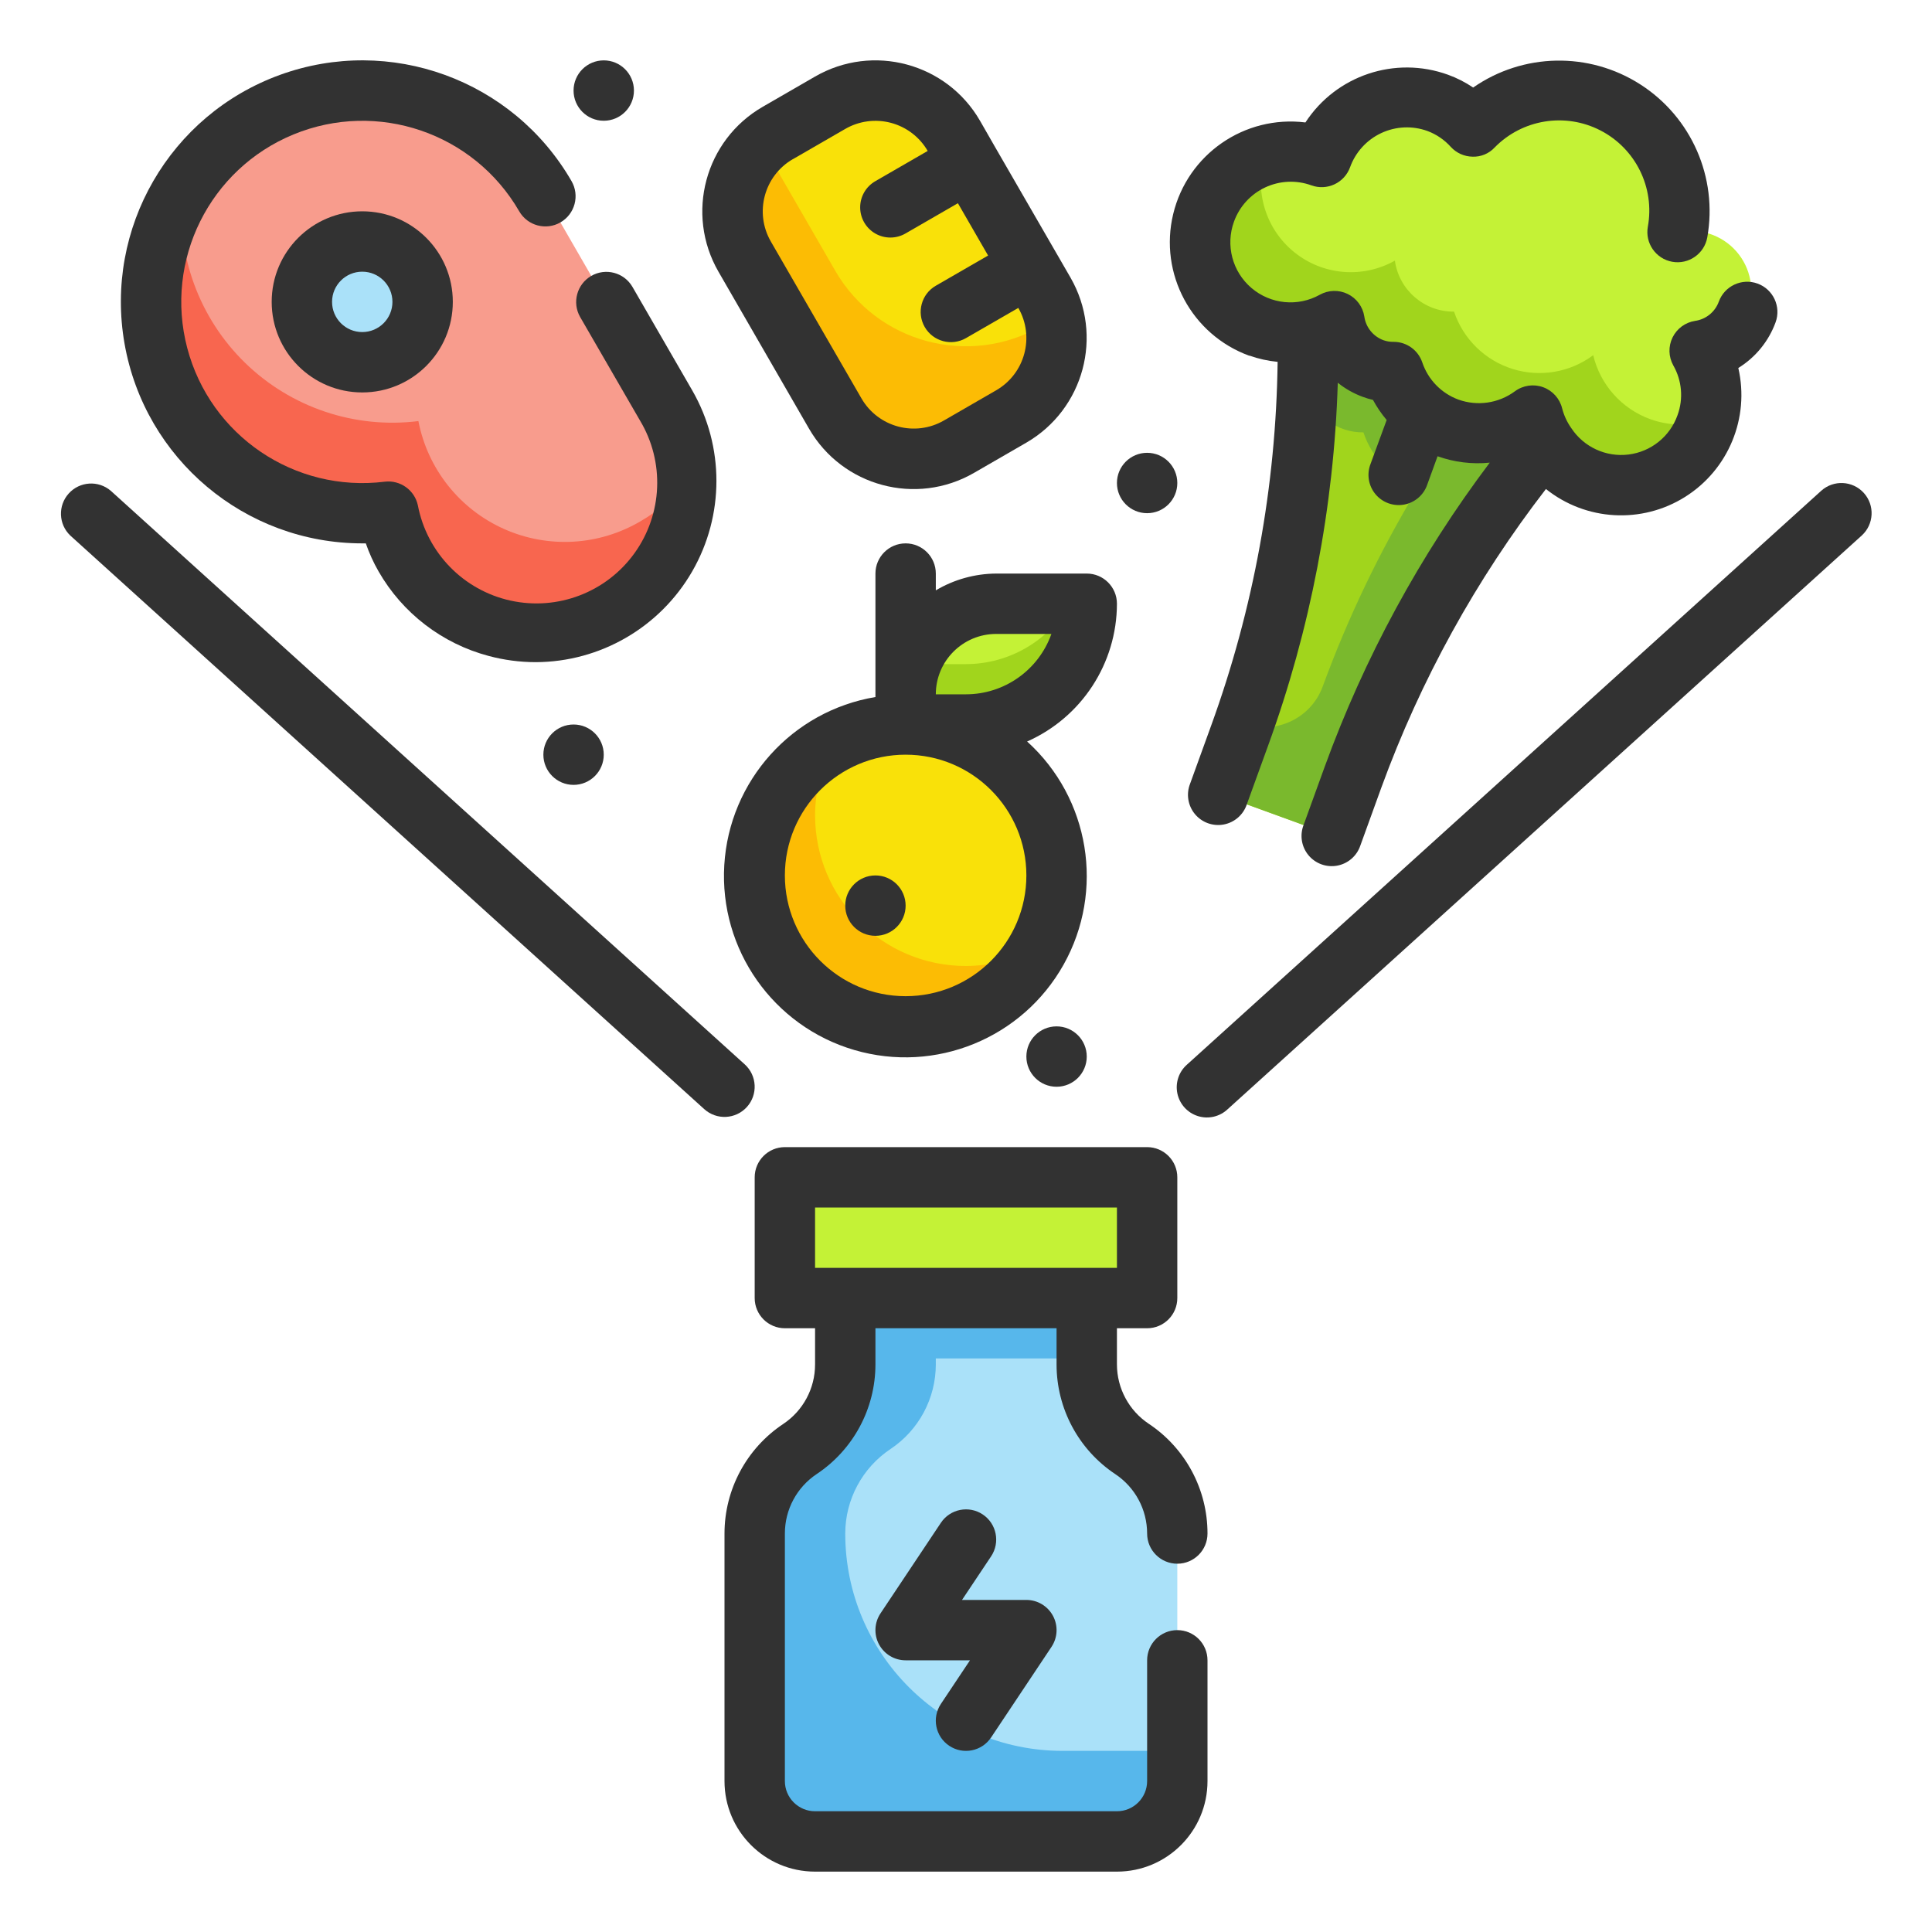
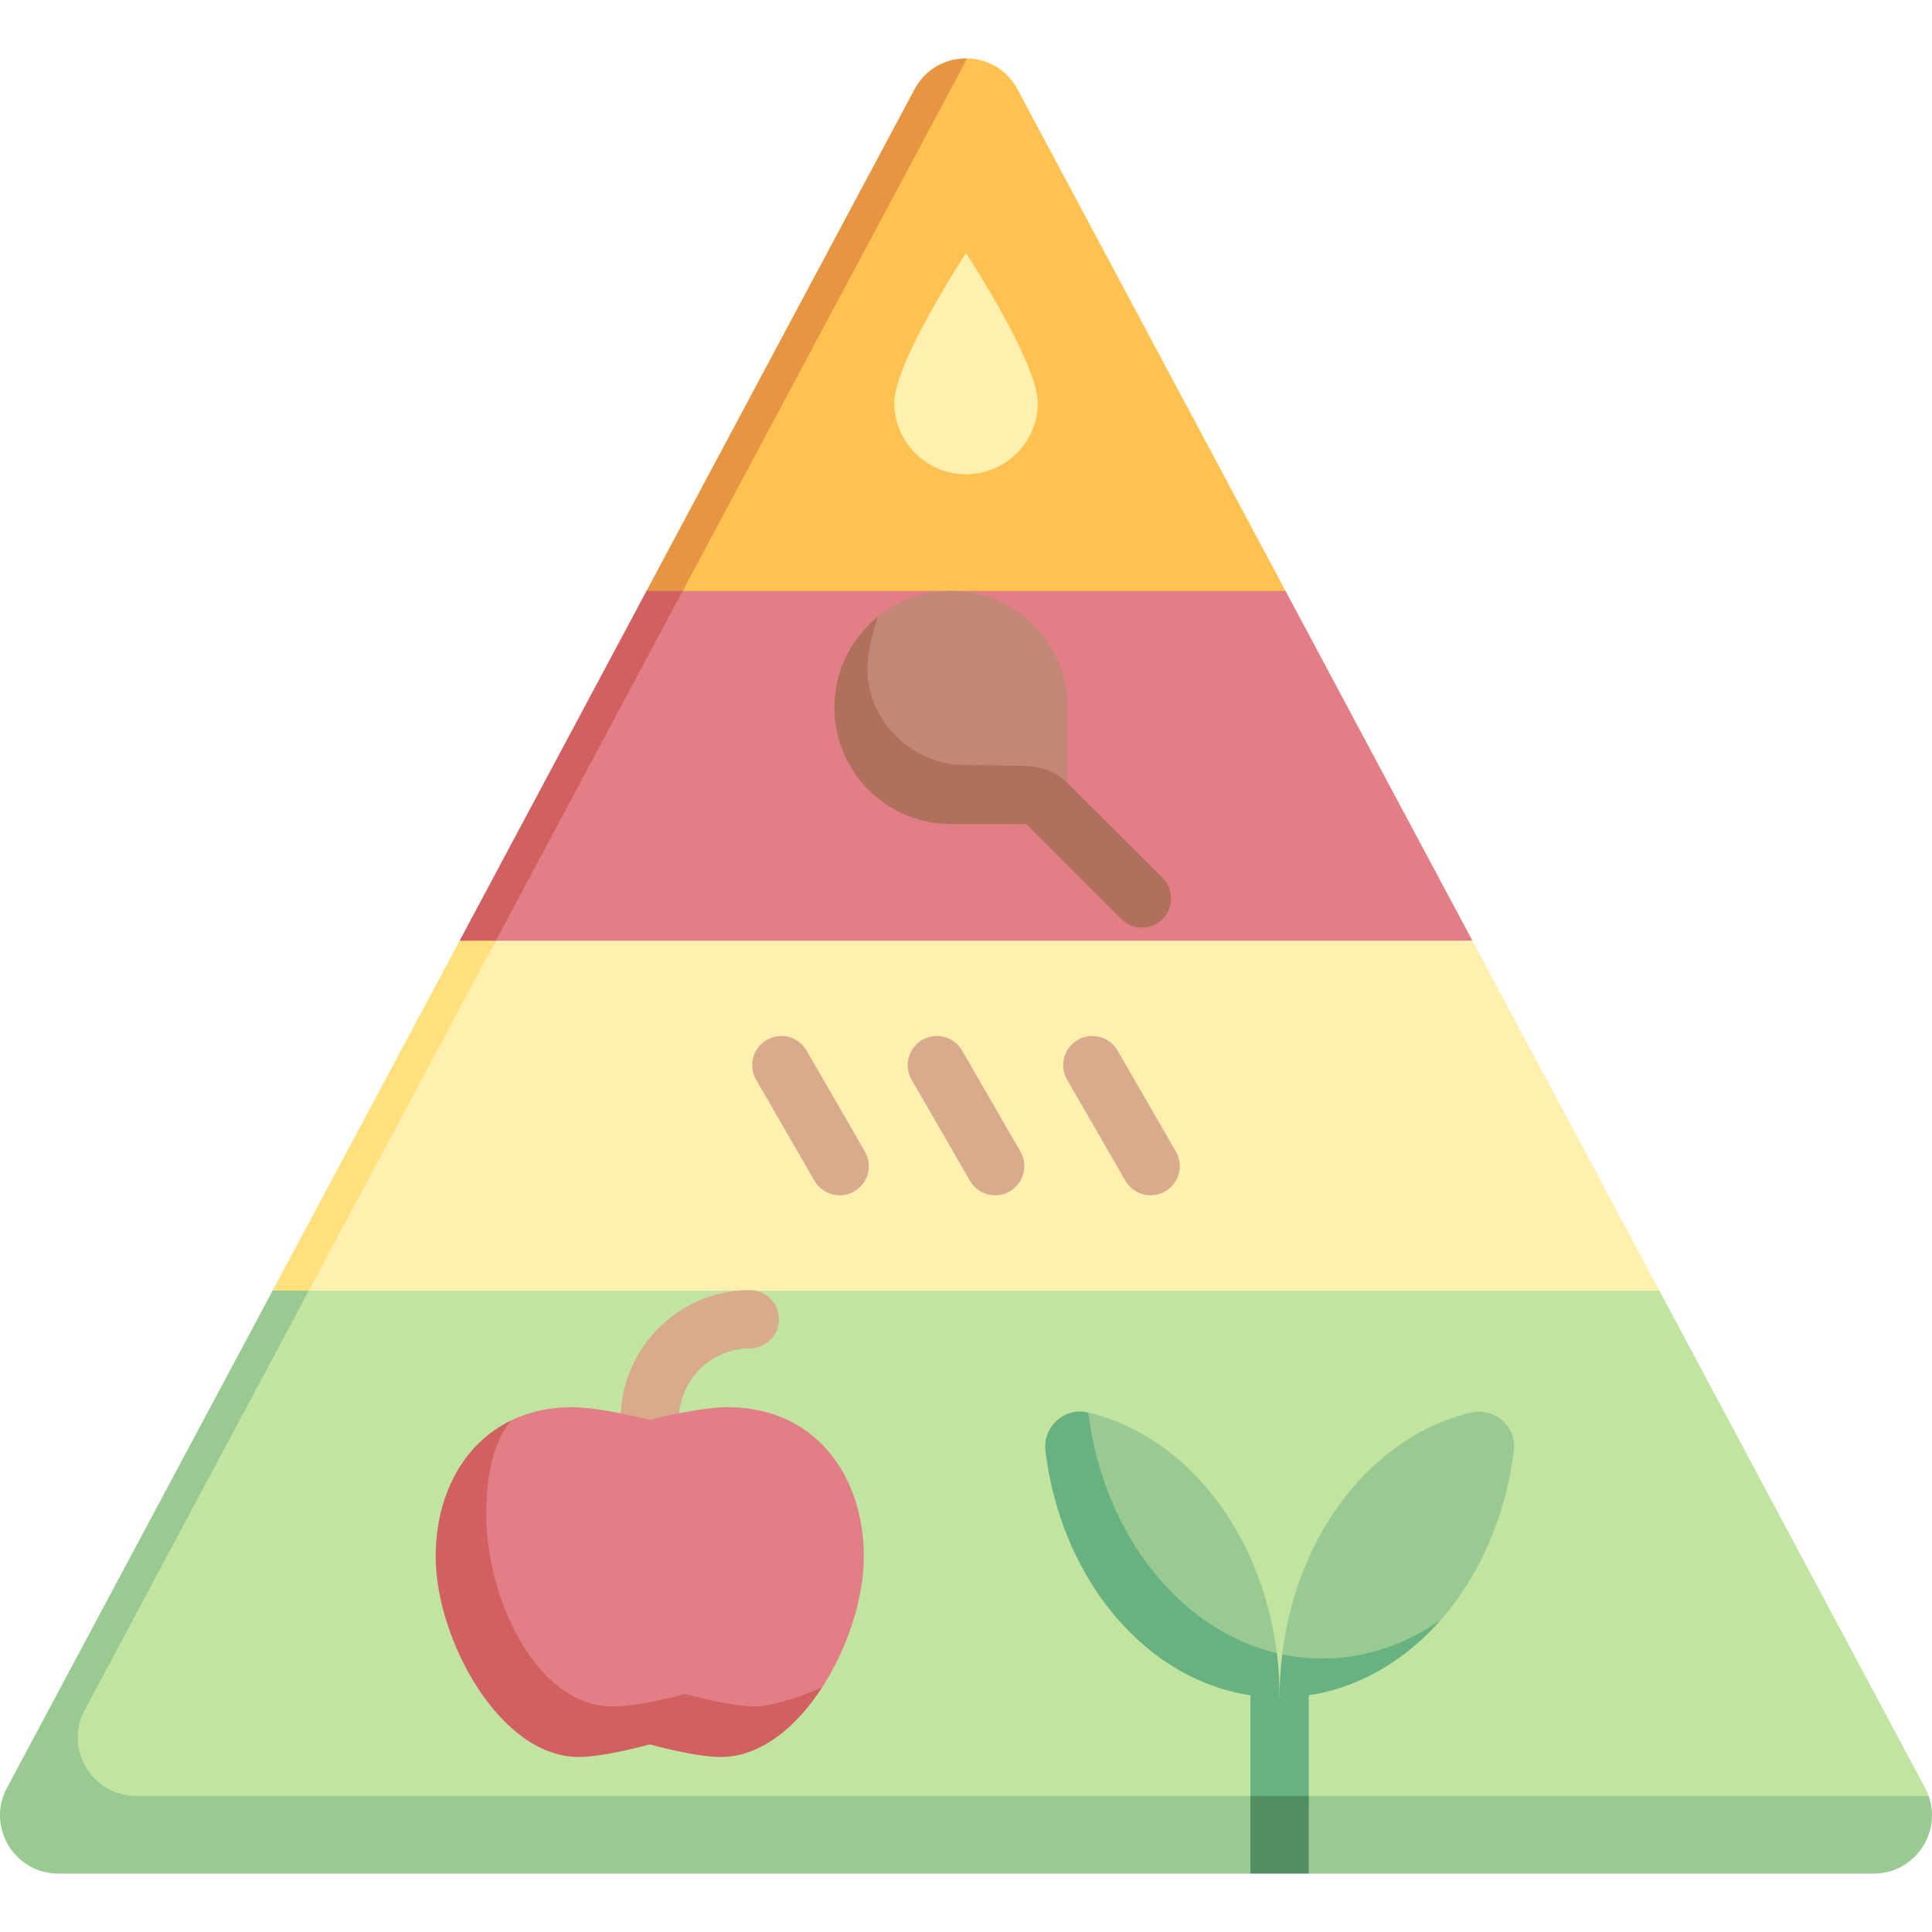
- <svg xmlns="http://www.w3.org/2000/svg" height="512" viewBox="0 0 64 64" width="512">
-   <g id="Fill_Outline" data-name="Fill Outline">
-     <g id="Color">
-       <g>
-         <path d="m36 45.2v-2.2h-8v2.2a3.37 3.37 0 0 1 -1.5 2.8 3.37 3.37 0 0 0 -1.5 2.8v8.2a2 2 0 0 0 2 2h10a2 2 0 0 0 2-2v-8.2a3.37 3.37 0 0 0 -1.5-2.8 3.37 3.37 0 0 1 -1.5-2.8z" fill="#aae1f9" />
-         <path d="m26 39h12v4h-12z" fill="#c4f236" />
-         <g>
-           <path d="m44.119 27.673-3.759-1.368.7-1.932a37.876 37.876 0 0 0 2.04-17.29l11.277 4.1a37.872 37.872 0 0 0 -9.554 14.554z" fill="#a1d51c" />
-           <path d="m43.1 7.082a37.69 37.69 0 0 1 .2 5.882 1.927 1.927 0 0 0 1.865 1.359 2.983 2.983 0 0 0 1.8 1.852 37.876 37.876 0 0 0 -3.148 6.565 2.056 2.056 0 0 1 -2.617 1.232c-.047.133-.085.268-.133.4l-.7 1.932 3.759 1.368.7-1.932a37.872 37.872 0 0 1 9.554-14.554z" fill="#7ab92d" />
-           <path d="m56.3 11.617a1.994 1.994 0 1 0 -.729-3.917 3.987 3.987 0 0 0 -6.771-3.5 2.977 2.977 0 0 0 -5.013 1 3 3 0 1 0 .424 5.431 1.961 1.961 0 0 0 1.96 1.689 2.982 2.982 0 0 0 4.61 1.443 2.994 2.994 0 1 0 5.519-2.146z" fill="#c4f236" />
-           <path d="m54.666 13.885a2.992 2.992 0 0 1 -1.889-2.119 2.982 2.982 0 0 1 -4.61-1.443 1.961 1.961 0 0 1 -1.96-1.689 2.979 2.979 0 0 1 -4.307-3.475 2.99 2.99 0 1 0 2.31 5.475 1.961 1.961 0 0 0 1.96 1.689 2.982 2.982 0 0 0 4.61 1.443 3 3 0 0 0 5.734.326c.019-.053.023-.108.039-.162a2.97 2.97 0 0 1 -1.887-.045z" fill="#a1d51c" />
-         </g>
-         <g>
-           <path d="m22.063 13.429-4-6.929a7 7 0 1 0 -5.2 10.449 4.99 4.99 0 1 0 9.2-3.52z" fill="#f89c8d" />
-           <circle cx="12" cy="10" fill="#aae1f9" r="2" />
-           <path d="m21.232 17.259a4.939 4.939 0 0 1 -7.372-3.31 6.992 6.992 0 0 1 -7.822-7.618 7 7 0 0 0 6.822 10.618 4.976 4.976 0 0 0 9.852-.994 4.976 4.976 0 0 1 -1.48 1.304z" fill="#f8664f" />
-         </g>
-         <g>
-           <rect fill="#f9e109" height="8" rx="3" transform="matrix(.5 .866 -.866 .5 22.696 -21.114)" width="12" x="23.633" y="5.099" />
-           <path d="m34.5 10.8a5 5 0 0 1 -6.831-1.83l-2-3.465a2.933 2.933 0 0 1 -.306-.806 2.993 2.993 0 0 0 -.694 3.801l3 5.2a3 3 0 0 0 4.1 1.1l1.733-1a2.992 2.992 0 0 0 1.398-3.3 2.971 2.971 0 0 1 -.4.3z" fill="#fcbc04" />
-         </g>
-         <g>
-           <circle cx="30" cy="29" fill="#f9e109" r="5" />
-           <path d="m33 20h3a0 0 0 0 1 0 0 4 4 0 0 1 -4 4h-2a0 0 0 0 1 0 0v-1a3 3 0 0 1 3-3z" fill="#c4f236" />
-           <path d="m32 32a5 5 0 0 1 -5-5 4.95 4.95 0 0 1 .625-2.375 4.984 4.984 0 1 0 6.75 6.75 4.95 4.95 0 0 1 -2.375.625z" fill="#fcbc04" />
-           <path d="m32 22h-1.816a2.962 2.962 0 0 0 -.184 1v1h2a4 4 0 0 0 4-4h-.555a3.982 3.982 0 0 1 -3.445 2z" fill="#a1d51c" />
-         </g>
-         <path d="m35.2 58a7.2 7.2 0 0 1 -7.2-7.2 3.37 3.37 0 0 1 1.5-2.8 3.37 3.37 0 0 0 1.5-2.8v-.2h5v-2h-8v2.2a3.37 3.37 0 0 1 -1.5 2.8 3.37 3.37 0 0 0 -1.5 2.8v8.2a2 2 0 0 0 2 2h10a2 2 0 0 0 2-2v-1z" fill="#57b7eb" />
-       </g>
+ <svg xmlns="http://www.w3.org/2000/svg" id="Capa_1" enable-background="new 0 0 497.037 497.037" height="512" viewBox="0 0 497.037 497.037" width="512">
+   <g>
+     <path d="m330.716 152.015-68.965-129.069c-2.768-5.18-7.818-7.816-12.914-7.921l-83.197 146.99z" fill="#ffc250" />
+     <path d="m248.837 15.025c-5.307-.109-10.663 2.527-13.546 7.921l-68.965 129.069 6.069 6.072z" fill="#e69642" />
+     <path d="m117.55 252.015 261.255-10-48.089-90h-155.076z" fill="#e27f86" />
+     <path d="m175.64 152.015h-9.314l-48.089 90 6.069 6.073z" fill="#d16161" />
+     <path d="m69.461 342.015 357.433-10-48.089-90h-251.255z" fill="#fff0af" />
+     <path d="m127.55 242.015h-9.313l-48.089 90 6.068 6.073z" fill="#ffe07d" />
+     <path d="m426.894 332.015h-347.433l-72.462 132 489.166-2c-.25-.696-.55-1.388-.914-2.069z" fill="#c2e4a1" />
+     <path d="m21.791 439.946 57.67-107.931h-9.313l-68.357 127.931c-5.339 9.992 1.901 22.069 13.23 22.069h306.675l7.5-10 7.5 10h145.325c10.556 0 17.557-10.486 14.144-20h-461.144c-11.329 0-18.569-12.077-13.23-22.069z" fill="#98ca91" />
+     <path d="m167.166 372.24c-.039 0-.078 0-.117-.001-4.142-.063-7.448-3.472-7.385-7.613.275-18.045 15.185-32.727 33.238-32.727 4.142 0 7.5 3.358 7.5 7.5s-3.358 7.5-7.5 7.5c-9.907 0-18.089 8.055-18.24 17.955-.062 4.103-3.407 7.386-7.496 7.386z" fill="#d8ab8c" />
+     <path d="m187.16 362.015c-7.282 0-20 3.243-20 3.243s-12.718-3.243-20-3.243c-5.876 0-11.088 1.212-15.588 3.374-10.15 7.749-14.484 22.714-14.484 30.071 0 21.232 16.472 51.555 36.791 51.555 6.656 0 18.281-3.243 18.281-3.243s11.624 3.243 18.281 3.243c3.899 0 17.653-11.124 21.18-13.078 6.559-10.193 10.612-22.95 10.612-33.477-.001-21.233-12.843-38.445-35.073-38.445z" fill="#e27f86" />
+     <path d="m176.16 435.772s-11.624 3.243-18.281 3.243c-20.319 0-32.791-28.323-32.791-49.555 0-7.356 1.077-17.903 6.484-24.071-12.526 6.016-19.484 19.45-19.484 35.071 0 21.232 16.472 51.555 36.791 51.555 6.656 0 18.281-3.243 18.281-3.243s11.624 3.243 18.281 3.243c10.245 0 19.509-7.713 26.18-18.078-3.526 1.954-13.281 5.078-17.18 5.078-6.657 0-18.281-3.243-18.281-3.243z" fill="#d16161" />
+     <path d="m329.867 425.605c3.359.702 6.806 4.088 10.329 4.088 11.146 0 21.578-6.676 30.561-13.066 9.823-11.232 16.614-26.394 18.697-43.458.76-6.224-5.022-11.221-11.119-9.759-25.117 6.025-44.679 30.935-48.468 62.195z" fill="#98ca91" />
+     <path d="m329.867 425.605c-.439 3.618-.671 7.319-.671 11.088 16.076 0 30.678-7.622 41.561-20.066-8.983 6.391-19.415 10.066-30.561 10.066-3.523 0-6.97-.386-10.329-1.088z" fill="#68b181" />
+     <path d="m328.494 425.305c-3.881-31.156-23.447-55.932-48.528-61.902 0 30.951 15.111 61.902 48.528 61.902z" fill="#98ca91" />
+     <path d="m279.966 363.403c-.038-.009-.076-.018-.114-.027-6.061-1.428-11.662 3.738-10.9 9.919 4.43 35.915 29.693 63.398 60.244 63.398 0-3.872-.24-7.675-.703-11.388-25.08-5.969-44.646-30.746-48.527-61.902z" fill="#68b181" />
+     <path d="m244.657 152.015c-7.124 0-13.664 2.488-18.809 6.636-.77 2.656-4.191 10.46-4.191 13.364 0 16.569 13.431 30 30 30 4.555 0 23-.606 23-.606s0-15.902 0-19.394c0-16.568-13.432-30-30-30z" fill="#c38778" />
+     <path d="m266.987 103.549c0 10.198-8.267 18.466-18.466 18.466s-18.466-8.267-18.466-18.466 18.466-38.466 18.466-38.466 18.466 28.268 18.466 38.466z" fill="#fff0af" />
+     <path d="m329.196 469.515c-4.142 0-7.5-3.358-7.5-7.5v-27.322c0-4.142 3.358 2 7.5 2s7.5-6.142 7.5-2v27.322c0 4.142-3.358 7.5-7.5 7.5z" fill="#68b181" />
+     <path d="m321.696 462.015h15v20h-15z" fill="#518f60" />
+     <g fill="#d8ab8c">
+       <path d="m219.771 306.501c-3.587 2.071-8.174.842-10.245-2.745l-15-25.981c-2.071-3.587-.842-8.174 2.745-10.245s8.174-.842 10.245 2.745l15 25.981c2.071 3.587.842 8.174-2.745 10.245z" />
+       <path d="m259.771 306.501c-3.587 2.071-8.174.842-10.245-2.745l-15-25.981c-2.071-3.587-.842-8.174 2.745-10.245s8.174-.842 10.245 2.745l15 25.981c2.071 3.587.842 8.174-2.745 10.245z" />
+       <path d="m299.771 306.501c-3.587 2.071-8.174.842-10.245-2.745l-15-25.981c-2.071-3.587-.842-8.174 2.745-10.245s8.174-.842 10.245 2.745l15 25.981c2.071 3.587.842 8.174-2.745 10.245z" />
    </g>
-     <g id="Outlines_copy" data-name="Outlines copy">
-       <g fill="#323232">
-         <path d="m36.945 48.832a2.365 2.365 0 0 1 1.055 1.968 1 1 0 0 0 2 0 4.362 4.362 0 0 0 -1.945-3.635 2.365 2.365 0 0 1 -1.055-1.965v-1.2h1a1 1 0 0 0 1-1v-4a1 1 0 0 0 -1-1h-12a1 1 0 0 0 -1 1v4a1 1 0 0 0 1 1h1v1.2a2.365 2.365 0 0 1 -1.055 1.971 4.362 4.362 0 0 0 -1.945 3.629v8.2a3 3 0 0 0 3 3h10a3 3 0 0 0 3-3v-4a1 1 0 0 0 -2 0v4a1 1 0 0 1 -1 1h-10a1 1 0 0 1 -1-1v-8.2a2.365 2.365 0 0 1 1.055-1.971 4.362 4.362 0 0 0 1.945-3.629v-1.2h6v1.2a4.362 4.362 0 0 0 1.945 3.632zm-8.945-6.832h-1v-2h10v2z" />
-         <path d="m31.445 57.832a1 1 0 0 0 1.387-.277l2-3a1 1 0 0 0 -.832-1.555h-2.132l.964-1.445a1 1 0 0 0 -1.664-1.11l-2 3a1 1 0 0 0 .832 1.555h2.132l-.964 1.445a1 1 0 0 0 .277 1.387z" />
-         <path d="m24.741 36.671a1 1 0 0 0 -.07-1.412l-21-19a1 1 0 0 0 -1.342 1.482l21 19a1 1 0 0 0 1.412-.07z" />
-         <path d="m61.741 16.329a1 1 0 0 0 -1.412-.07l-21 19a1 1 0 1 0 1.342 1.482l21-19a1 1 0 0 0 .07-1.412z" />
-         <path d="m41.389 11.78a3.889 3.889 0 0 0 .934.207 36.671 36.671 0 0 1 -2.2 12.044l-.7 1.932a1 1 0 1 0 1.879.683l.7-1.931a38.63 38.63 0 0 0 2.314-12.036 2.922 2.922 0 0 0 .83.468 2.581 2.581 0 0 0 .335.1 3.971 3.971 0 0 0 .454.666l-.535 1.458a1 1 0 1 0 1.879.684l.342-.941a3.96 3.96 0 0 0 1.729.212 38.761 38.761 0 0 0 -5.468 10.074l-.7 1.932a1 1 0 1 0 1.879.684l.7-1.932a36.8 36.8 0 0 1 5.45-9.885 3.986 3.986 0 0 0 6.373-4.009 2.977 2.977 0 0 0 1.235-1.514 1 1 0 0 0 -1.881-.684.983.983 0 0 1 -.788.638 1 1 0 0 0 -.721 1.473 1.964 1.964 0 0 1 .142 1.648 1.98 1.98 0 0 1 -3.52.431l-.009-.013a1.989 1.989 0 0 1 -.293-.637 1 1 0 0 0 -1.566-.57 2.008 2.008 0 0 1 -1.874.274 1.987 1.987 0 0 1 -1.196-1.236 1 1 0 0 0 -.946-.676.939.939 0 0 1 -.335-.053.983.983 0 0 1 -.638-.79 1 1 0 0 0 -1.473-.718 1.992 1.992 0 0 1 -2.843-2.423 2 2 0 0 1 2.563-1.2 1 1 0 0 0 1.282-.6 2 2 0 0 1 2.565-1.2 1.954 1.954 0 0 1 .773.528 1 1 0 0 0 .718.322.949.949 0 0 0 .729-.3 2.988 2.988 0 0 1 5.079 2.62 1 1 0 1 0 1.969.354 4.986 4.986 0 0 0 -7.756-4.964 3.772 3.772 0 0 0 -.832-.424 4.008 4.008 0 0 0 -4.724 1.58 4 4 0 0 0 -1.858 7.729z" />
-         <path d="m12 18h.118a5.412 5.412 0 0 0 .422.928 5.969 5.969 0 0 0 3.644 2.8 6.046 6.046 0 0 0 1.562.207 6.006 6.006 0 0 0 5.187-9l-1.984-3.435a1 1 0 0 0 -1.732 1l1.983 3.429a4 4 0 1 1 -7.357 2.814 1 1 0 0 0 -1.1-.786 6 6 0 1 1 4.457-8.957 1 1 0 0 0 1.733-1 8 8 0 1 0 -6.933 12z" />
-         <path d="m9 10a3 3 0 1 0 3-3 3 3 0 0 0 -3 3zm4 0a1 1 0 1 1 -1-1 1 1 0 0 1 1 1z" />
-         <path d="m26.8 14.2a4 4 0 0 0 5.465 1.465l1.731-1a4.008 4.008 0 0 0 1.468-5.465l-2.5-4.328-.5-.872a4 4 0 0 0 -5.464-1.464l-1.731 1a4 4 0 0 0 -1.469 5.464zm-.535-8.927 1.731-1a2 2 0 0 1 2.735.727l-1.731 1a1 1 0 1 0 1 1.732l1.732-1 1 1.733-1.732 1a1 1 0 1 0 1 1.735l1.733-1a2 2 0 0 1 -.733 2.729l-1.731 1a2 2 0 0 1 -2.733-.733l-3.001-5.196a2 2 0 0 1 .733-2.731z" />
-         <path d="m31 19.556v-.556a1 1 0 0 0 -2 0v4.09a6.009 6.009 0 1 0 5.025 1.473 5 5 0 0 0 2.975-4.563 1 1 0 0 0 -1-1h-3a3.959 3.959 0 0 0 -2 .556zm-1 13.444a4 4 0 1 1 4-4 4 4 0 0 1 -4 4zm2-10h-1a2 2 0 0 1 2-2h1.829a3.006 3.006 0 0 1 -2.829 2z" />
-         <circle cx="29" cy="30" r="1" />
-         <circle cx="38" cy="16" r="1" />
-         <circle cx="35" cy="35" r="1" />
-         <circle cx="19" cy="25" r="1" />
-         <circle cx="20" cy="3" r="1" />
-       </g>
-     </g>
+     <path d="m299.092 225.844s-24.822-24.8-25.025-24.965c-2.801-2.501-6.57-3.863-11.231-3.863-4.99 0-9.466-.23-14.934-.23-12.899 0-24.755-11.083-24.755-24.755 0-5.225 1.931-10.723 2.701-13.379-6.822 5.499-11.191 13.92-11.191 23.364 0 16.569 13.431 30 30 30h19.393l24.435 24.435c2.929 2.929 7.678 2.929 10.607 0 2.928-2.93 2.928-7.678 0-10.607z" fill="#b1705b" />
  </g>
</svg>
